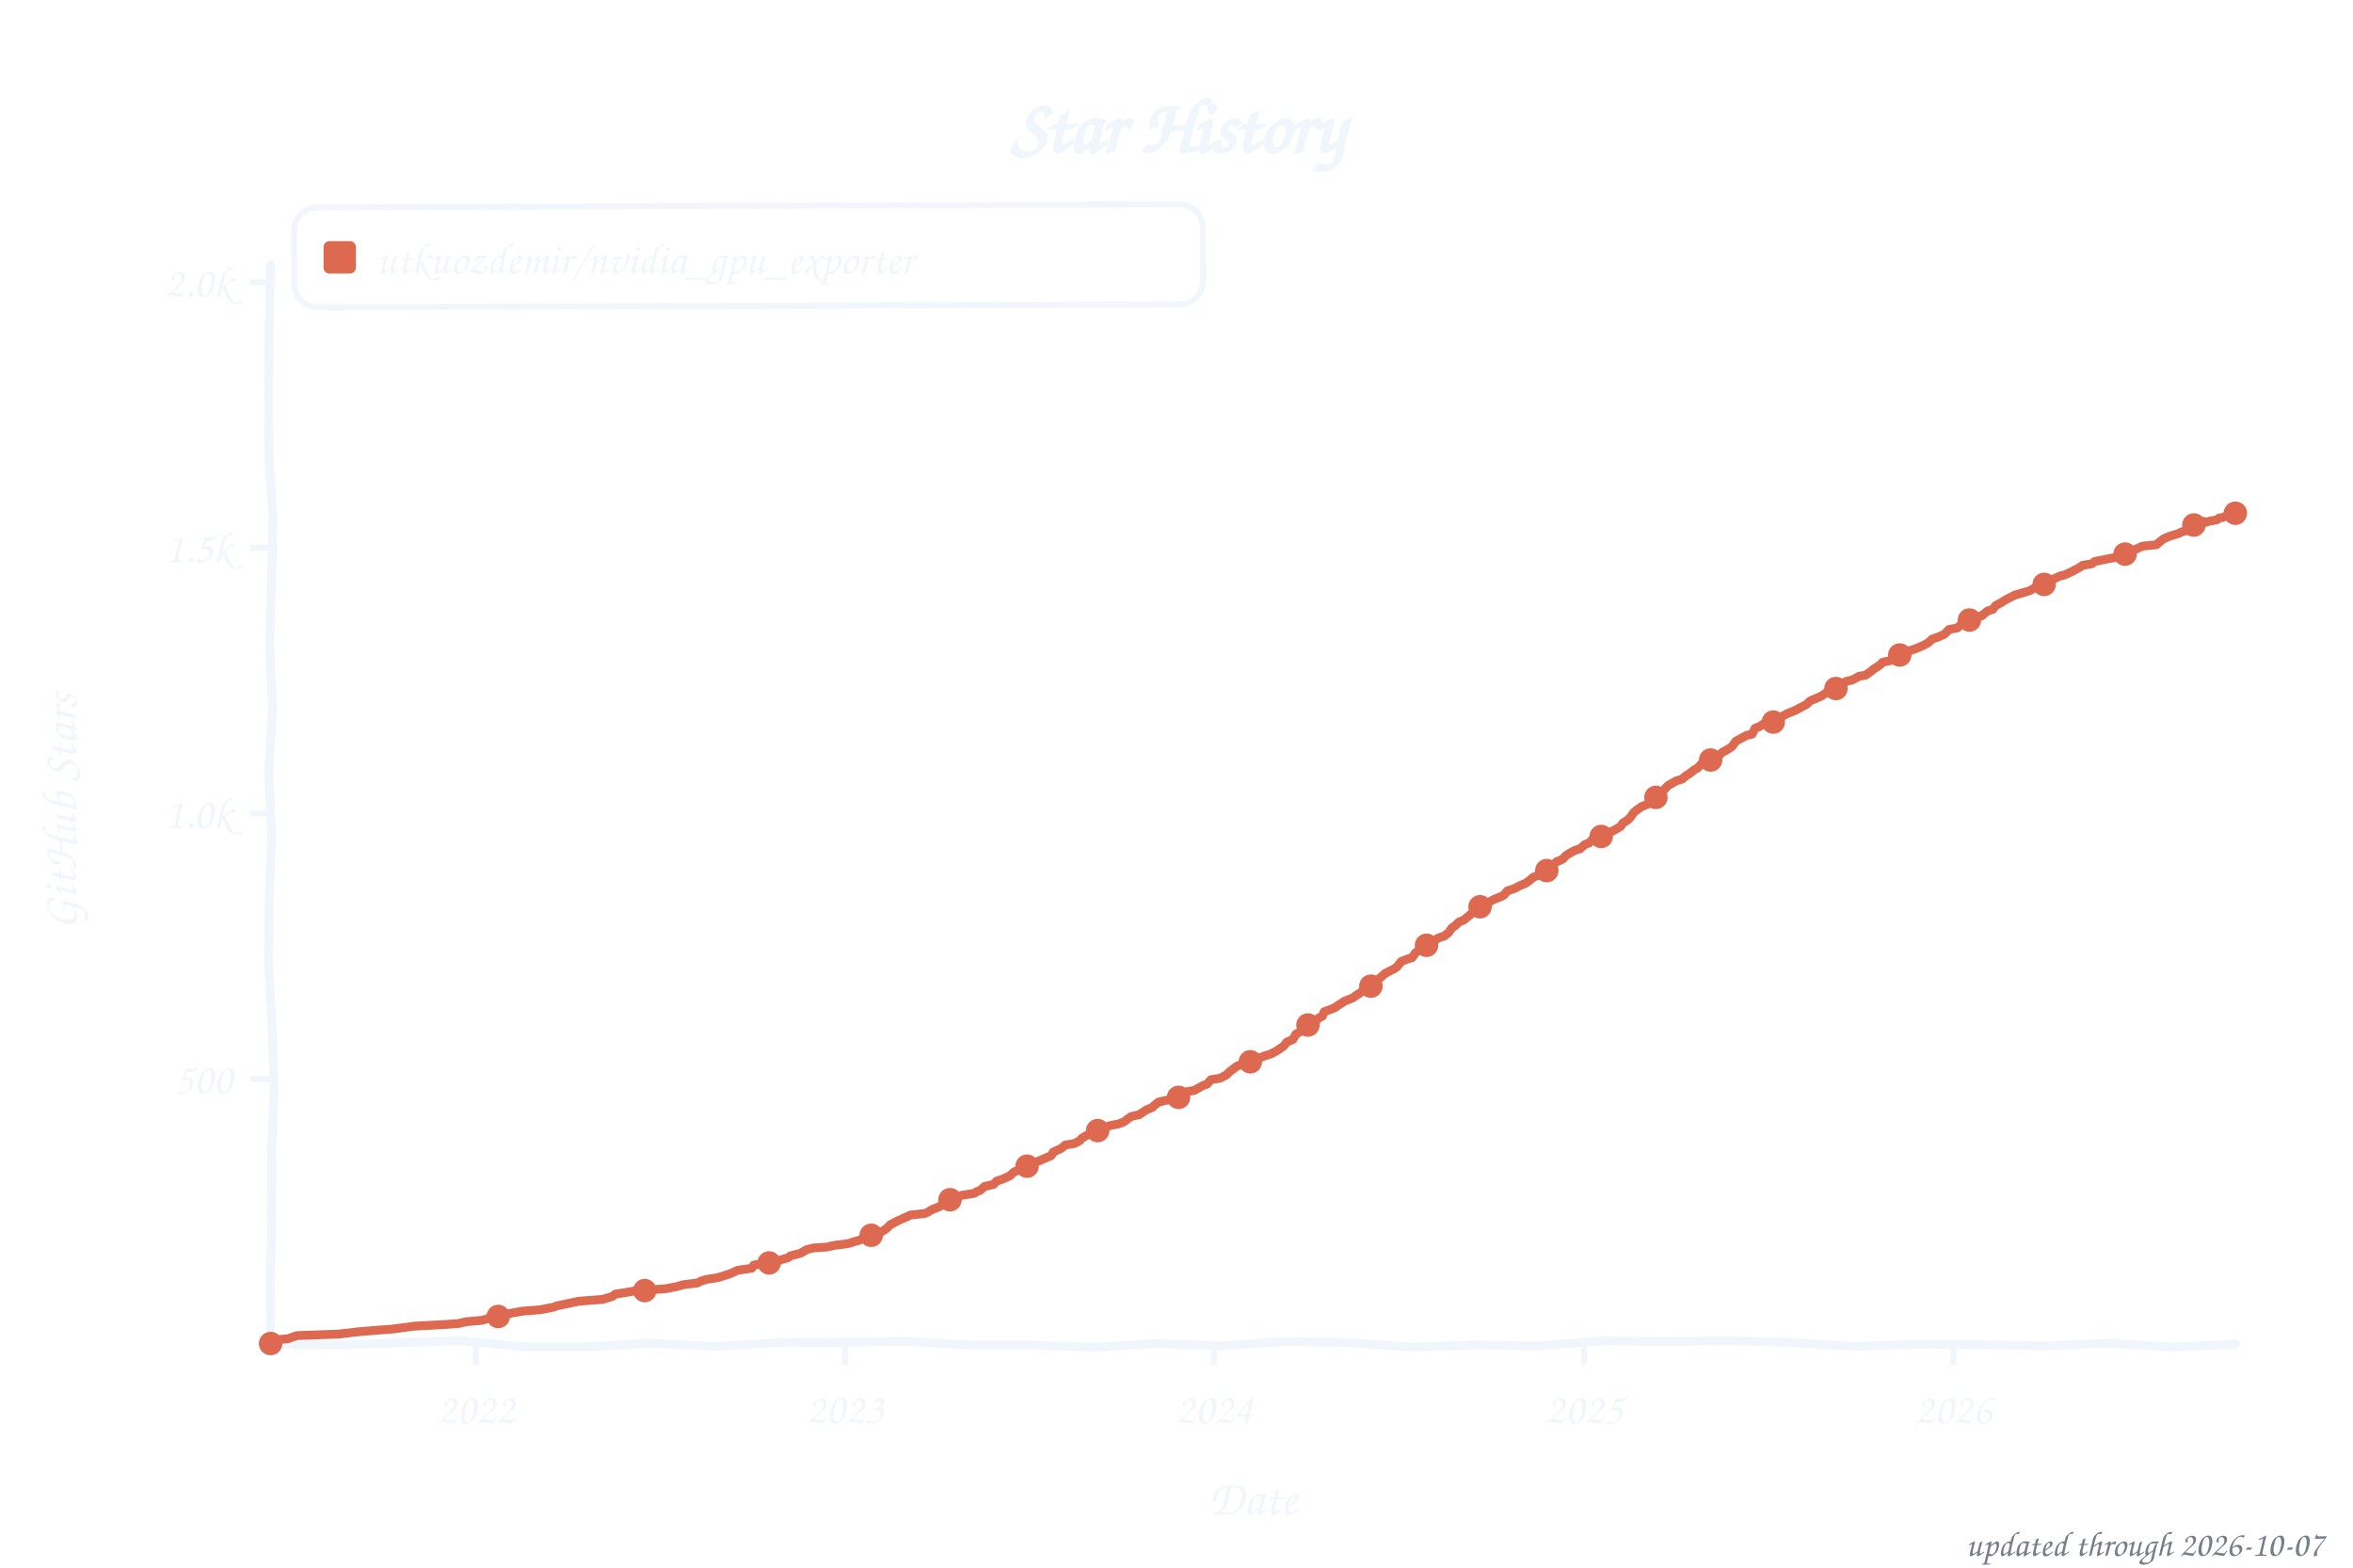
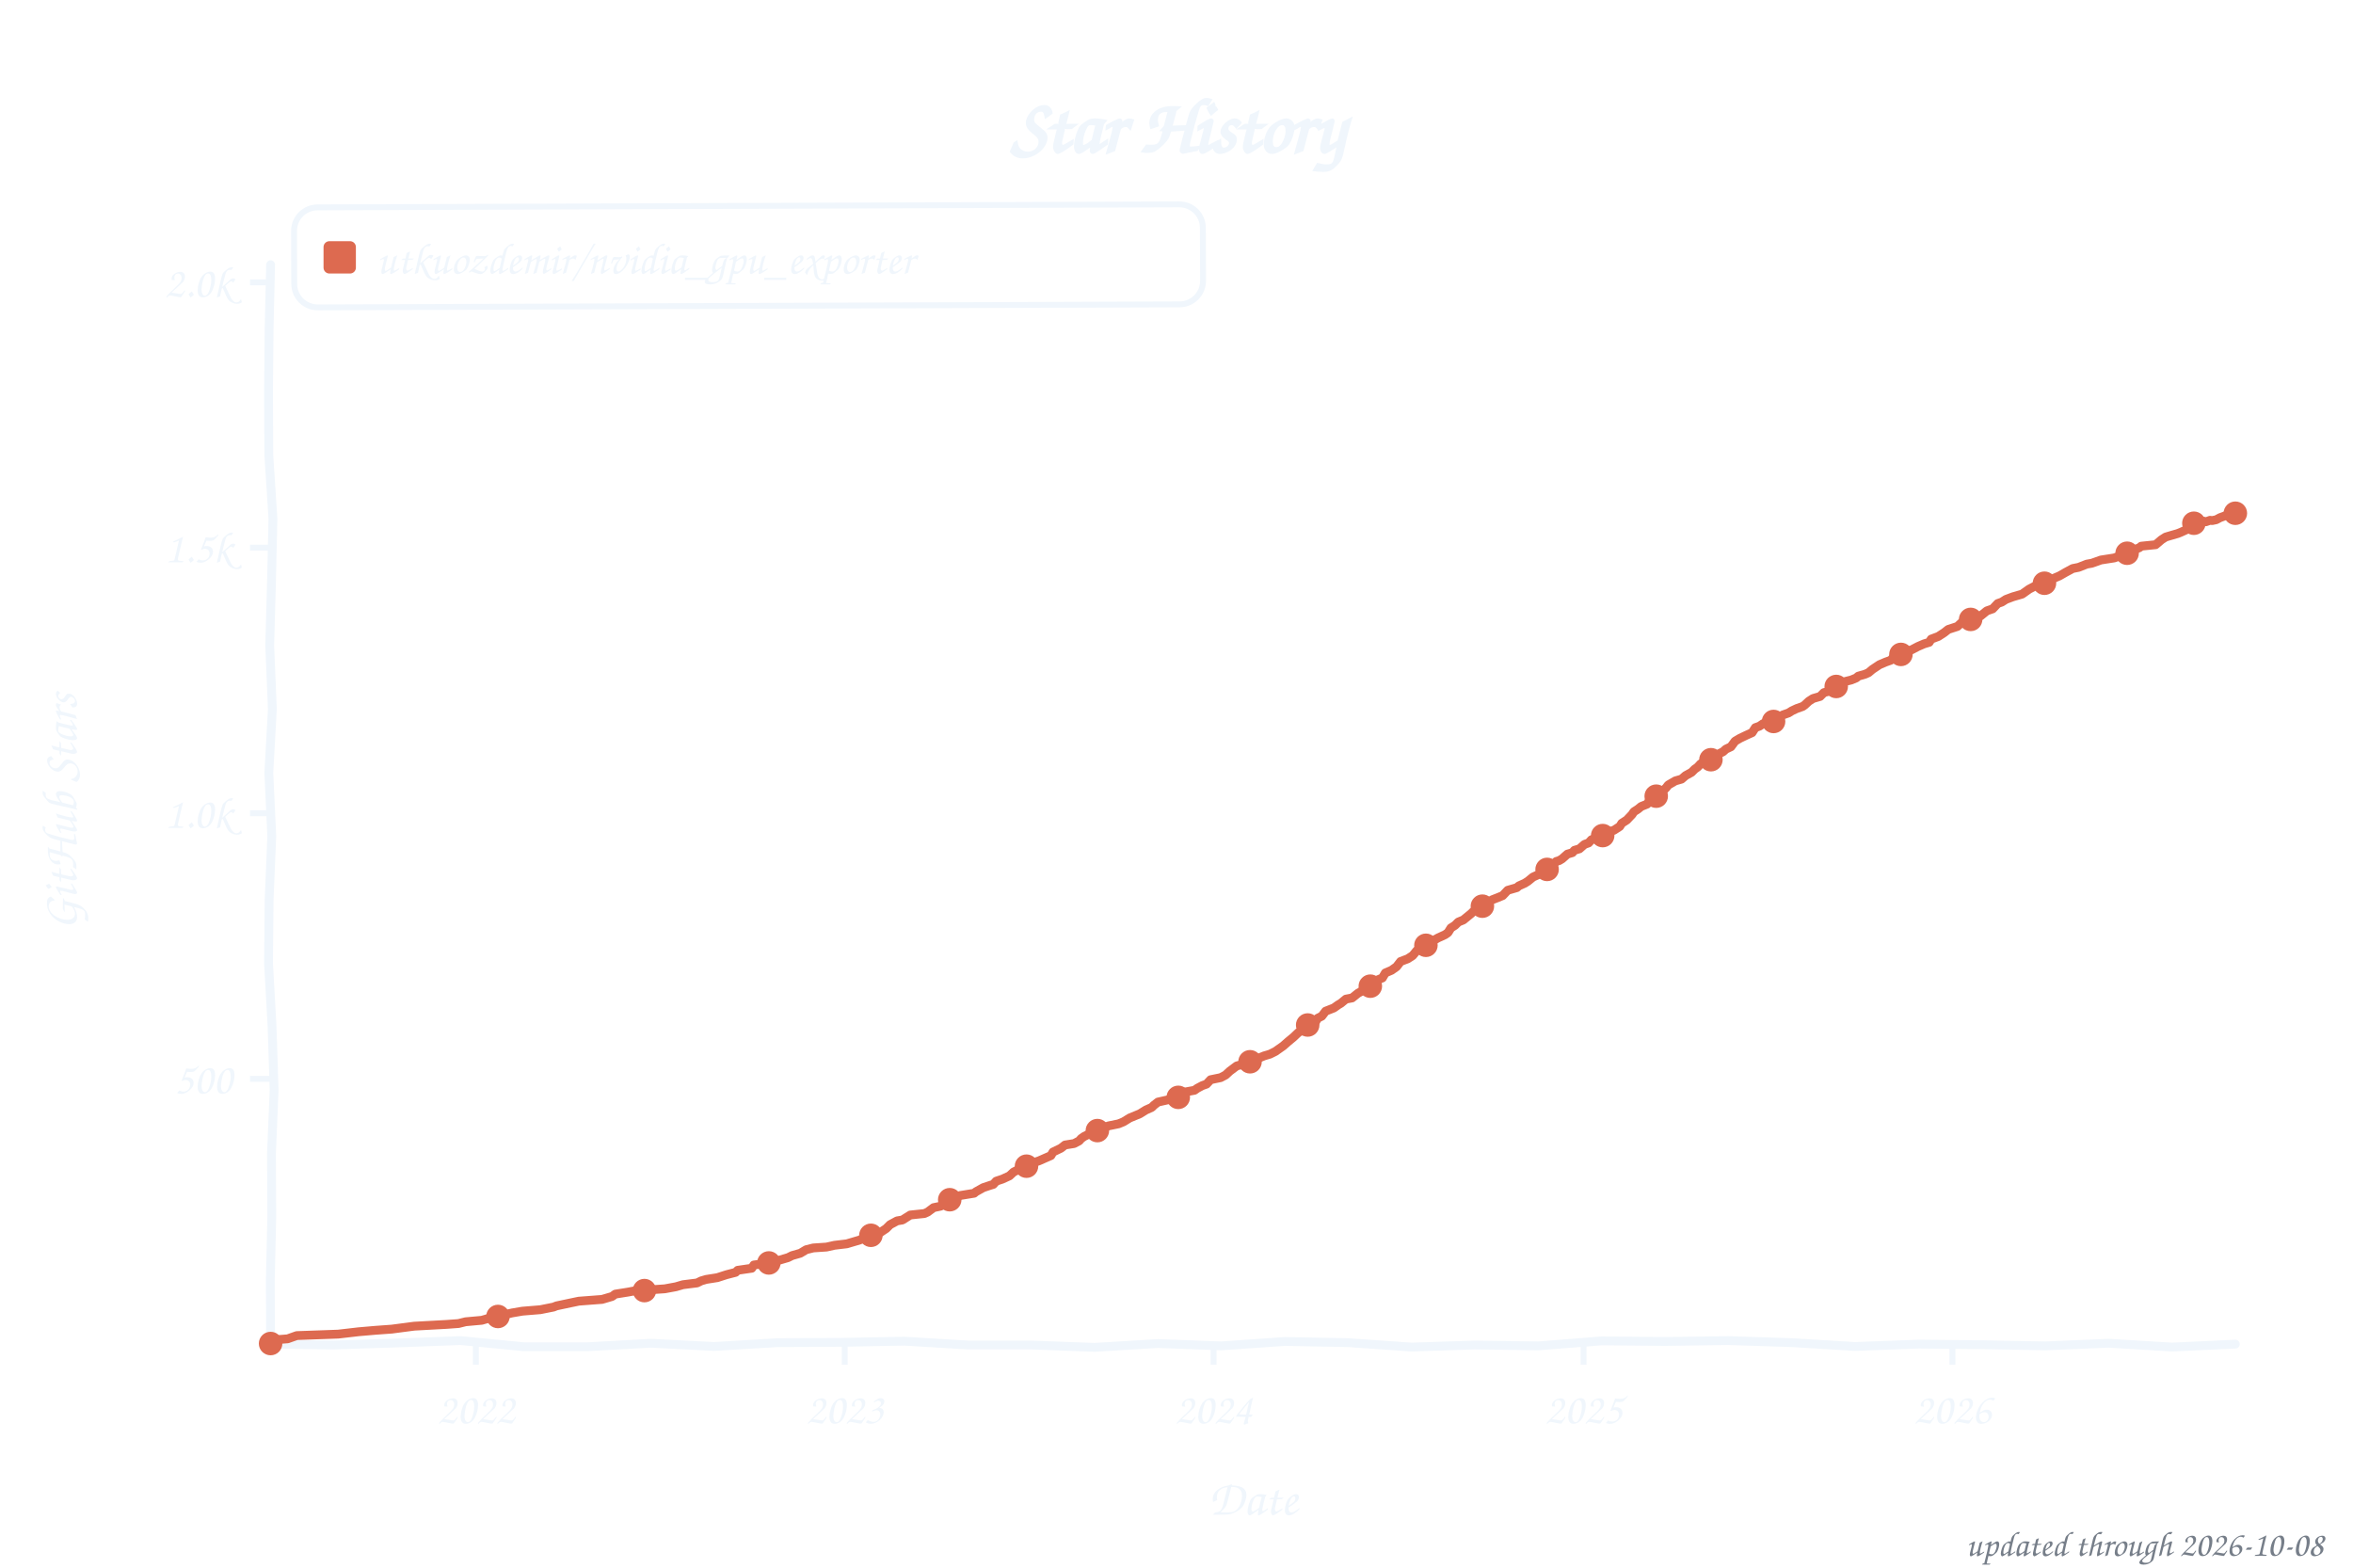
<svg xmlns="http://www.w3.org/2000/svg" width="800" height="533" viewBox="0 0 800 533" role="img" aria-label="Star history of utkuozdemir/nvidia_gpu_exporter">
  <style>text{font-family:"Comic Sans MS","Chalkboard SE","Comic Neue","Marker Felt",cursive}</style>
  <text x="400" y="52" font-size="26" font-weight="bold" text-anchor="middle" fill="#f0f6fc">Star History</text>
  <rect x="100" y="70" width="309" height="34" rx="8" fill="none" stroke="#f0f6fc" stroke-width="2" transform="rotate(-0.20 254 87)" />
  <rect x="110" y="82" width="11" height="11" rx="2" fill="#dd6a50" />
  <text x="128" y="93" font-size="15" fill="#f0f6fc" textLength="270" lengthAdjust="spacingAndGlyphs">utkuozdemir/nvidia_gpu_exporter</text>
  <line x1="85" y1="366.8" x2="92" y2="366.8" stroke="#f0f6fc" stroke-width="2" />
  <text x="79" y="371.8" font-size="15" text-anchor="end" fill="#f0f6fc">500</text>
  <line x1="85" y1="276.5" x2="92" y2="276.5" stroke="#f0f6fc" stroke-width="2" />
  <text x="79" y="281.5" font-size="15" text-anchor="end" fill="#f0f6fc">1.0k</text>
  <line x1="85" y1="186.2" x2="92" y2="186.2" stroke="#f0f6fc" stroke-width="2" />
  <text x="79" y="191.2" font-size="15" text-anchor="end" fill="#f0f6fc">1.5k</text>
  <line x1="85" y1="96.0" x2="92" y2="96.0" stroke="#f0f6fc" stroke-width="2" />
  <text x="79" y="101.0" font-size="15" text-anchor="end" fill="#f0f6fc">2.0k</text>
  <line x1="161.8" y1="457" x2="161.8" y2="464" stroke="#f0f6fc" stroke-width="2" />
  <text x="161.8" y="484" font-size="15" text-anchor="middle" fill="#f0f6fc">2022</text>
-   <line x1="287.3" y1="457" x2="287.3" y2="464" stroke="#f0f6fc" stroke-width="2" />
-   <text x="287.3" y="484" font-size="15" text-anchor="middle" fill="#f0f6fc">2023</text>
-   <line x1="412.8" y1="457" x2="412.8" y2="464" stroke="#f0f6fc" stroke-width="2" />
-   <text x="412.8" y="484" font-size="15" text-anchor="middle" fill="#f0f6fc">2024</text>
-   <line x1="538.6" y1="457" x2="538.6" y2="464" stroke="#f0f6fc" stroke-width="2" />
-   <text x="538.6" y="484" font-size="15" text-anchor="middle" fill="#f0f6fc">2025</text>
-   <line x1="664.1" y1="457" x2="664.1" y2="464" stroke="#f0f6fc" stroke-width="2" />
-   <text x="664.1" y="484" font-size="15" text-anchor="middle" fill="#f0f6fc">2026</text>
+   <line x1="287.2" y1="457" x2="287.2" y2="464" stroke="#f0f6fc" stroke-width="2" />
+   <text x="287.2" y="484" font-size="15" text-anchor="middle" fill="#f0f6fc">2023</text>
+   <line x1="412.6" y1="457" x2="412.6" y2="464" stroke="#f0f6fc" stroke-width="2" />
+   <text x="412.6" y="484" font-size="15" text-anchor="middle" fill="#f0f6fc">2024</text>
+   <line x1="538.4" y1="457" x2="538.4" y2="464" stroke="#f0f6fc" stroke-width="2" />
+   <text x="538.4" y="484" font-size="15" text-anchor="middle" fill="#f0f6fc">2025</text>
+   <line x1="663.8" y1="457" x2="663.8" y2="464" stroke="#f0f6fc" stroke-width="2" />
+   <text x="663.8" y="484" font-size="15" text-anchor="middle" fill="#f0f6fc">2026</text>
  <text x="426" y="515" font-size="17" text-anchor="middle" fill="#f0f6fc">Date</text>
  <text x="26" y="276" font-size="17" text-anchor="middle" fill="#f0f6fc" transform="rotate(-90 26 276)">GitHub Stars</text>
  <path d="M 92.0,90.0 L 91.5,111.6 L 91.3,133.2 L 91.4,154.8 L 92.8,176.4 L 92.3,197.9 L 91.7,219.5 L 92.6,241.1 L 91.4,262.7 L 92.4,284.3 L 91.5,305.9 L 91.3,327.5 L 92.5,349.1 L 93.2,370.6 L 92.3,392.2 L 92.4,413.8 L 91.9,435.4 L 92.0,457.0 L 113.5,457.3 L 135.1,456.6 L 156.6,455.8 L 178.2,457.9 L 199.7,457.9 L 221.3,456.7 L 242.8,457.8 L 264.4,456.5 L 285.9,456.4 L 307.5,456.0 L 329.0,457.3 L 350.6,457.3 L 372.1,458.1 L 393.7,456.8 L 415.2,457.6 L 436.8,456.1 L 458.3,456.5 L 479.9,458.0 L 501.4,457.3 L 523.0,457.6 L 544.5,455.9 L 566.1,456.1 L 587.6,455.8 L 609.2,456.5 L 630.7,457.8 L 652.3,457.0 L 673.8,457.2 L 695.4,457.6 L 716.9,456.7 L 738.5,458.0 L 760.0,457.0" fill="none" stroke="#f0f6fc" stroke-width="3" stroke-linecap="round" stroke-linejoin="round" />
-   <path d="M 92.0,456.8 L 92.7,455.6 L 97.8,455.2 L 100.9,454.1 L 115.0,453.6 L 121.9,452.8 L 127.8,452.3 L 133.3,451.9 L 140.8,450.9 L 151.8,450.3 L 155.9,450.0 L 158.4,449.4 L 163.9,448.9 L 167.6,447.8 L 172.8,446.7 L 174.2,446.4 L 177.6,445.8 L 183.8,445.3 L 188.3,444.4 L 189.3,444.0 L 194.5,442.9 L 196.9,442.4 L 204.8,441.8 L 208.2,440.8 L 209.2,440.0 L 213.7,439.3 L 215.8,438.9 L 226.1,438.2 L 229.9,437.5 L 232.3,436.8 L 237.1,436.2 L 238.5,435.5 L 240.2,435.0 L 244.0,434.4 L 245.7,433.9 L 248.4,433.0 L 250.8,431.9 L 255.6,431.2 L 256.3,430.1 L 261.5,429.4 L 263.9,428.8 L 268.0,427.6 L 268.7,427.0 L 272.2,426.1 L 274.2,424.9 L 276.6,424.3 L 281.1,424.0 L 283.8,423.4 L 288.0,422.9 L 292.4,421.6 L 293.8,420.9 L 295.9,420.4 L 297.2,419.8 L 299.3,419.1 L 301.4,417.7 L 302.7,416.4 L 305.2,415.1 L 307.2,414.2 L 309.6,413.1 L 314.4,412.6 L 315.5,412.1 L 316.8,411.3 L 319.3,410.3 L 321.0,409.3 L 323.0,407.9 L 324.8,407.5 L 326.5,406.5 L 331.3,405.7 L 332.0,405.2 L 333.3,404.7 L 334.7,403.4 L 337.8,402.7 L 338.8,401.6 L 340.9,400.9 L 343.3,399.8 L 344.7,398.5 L 346.4,397.8 L 348.5,396.9 L 351.2,395.4 L 353.3,394.7 L 357.4,392.9 L 358.1,391.7 L 360.9,390.4 L 362.2,389.3 L 365.3,388.8 L 367.0,387.9 L 367.7,387.1 L 368.8,386.4 L 370.5,385.5 L 372.2,384.8 L 374.9,383.9 L 375.6,383.4 L 377.0,382.8 L 380.4,382.1 L 382.2,381.4 L 383.2,380.6 L 384.6,379.6 L 387.3,379.0 L 389.7,377.4 L 391.8,376.5 L 392.5,375.8 L 393.9,374.7 L 399.7,373.4 L 401.1,372.9 L 402.4,371.4 L 406.2,370.7 L 407.3,370.0 L 409.0,369.1 L 410.4,368.6 L 411.7,367.1 L 414.8,366.6 L 416.9,365.5 L 418.3,364.2 L 420.7,362.4 L 423.4,361.7 L 425.1,361.0 L 426.5,360.6 L 428.2,359.7 L 430.0,359.0 L 432.0,358.4 L 433.7,357.5 L 434.8,356.8 L 436.5,355.6 L 437.5,354.3 L 439.6,353.4 L 440.6,351.6 L 442.7,350.5 L 443.7,349.4 L 445.1,348.3 L 447.1,347.6 L 448.2,346.2 L 449.6,345.5 L 450.2,344.0 L 453.7,342.7 L 455.1,341.7 L 456.1,341.1 L 457.1,340.4 L 459.9,339.3 L 461.6,338.1 L 462.6,337.5 L 464.3,335.7 L 466.4,334.8 L 467.8,333.5 L 469.1,332.6 L 470.9,331.0 L 472.2,330.3 L 474.0,329.4 L 475.0,328.7 L 476.4,326.9 L 478.8,326.0 L 480.1,325.6 L 481.2,324.0 L 482.9,322.7 L 483.9,321.8 L 486.3,320.4 L 488.1,319.5 L 489.1,318.9 L 491.1,318.2 L 492.5,317.1 L 493.6,315.5 L 494.9,314.6 L 496.0,313.5 L 497.7,312.8 L 500.1,310.8 L 501.1,309.9 L 501.8,309.5 L 503.2,308.3 L 504.9,307.5 L 507.7,305.9 L 509.4,305.2 L 511.1,304.5 L 512.5,302.9 L 514.9,302.1 L 516.6,301.2 L 518.7,300.3 L 519.7,299.6 L 521.4,298.2 L 523.1,297.6 L 524.5,296.5 L 525.9,296.0 L 527.6,294.7 L 529.3,292.9 L 530.3,292.6 L 531.4,292.0 L 532.4,290.9 L 533.8,290.0 L 535.5,289.1 L 537.2,288.6 L 538.9,287.1 L 540.3,286.6 L 541.3,285.5 L 543.4,285.2 L 545.1,284.1 L 546.2,283.2 L 548.2,282.6 L 551.0,281.0 L 551.7,279.9 L 553.4,278.8 L 554.4,277.8 L 555.4,276.3 L 556.5,275.4 L 558.2,274.2 L 560.3,273.4 L 560.9,272.3 L 562.7,271.6 L 564.0,270.4 L 565.1,269.3 L 566.1,268.2 L 567.1,267.1 L 569.9,265.5 L 571.9,264.9 L 573.3,263.7 L 574.3,263.1 L 576.4,261.5 L 577.1,261.2 L 578.5,259.7 L 579.8,259.0 L 581.6,258.4 L 582.6,257.5 L 584.3,257.0 L 585.7,255.7 L 586.7,255.2 L 588.8,253.9 L 590.2,252.0 L 592.2,250.9 L 593.9,250.0 L 595.7,249.6 L 596.7,247.6 L 598.1,247.1 L 599.8,246.0 L 603.2,245.3 L 606.0,243.5 L 607.7,242.6 L 608.7,242.2 L 610.4,241.5 L 612.5,240.4 L 614.2,239.5 L 615.3,238.4 L 615.9,238.1 L 619.0,236.8 L 620.1,236.1 L 621.4,235.2 L 624.2,234.1 L 625.6,232.8 L 627.6,231.7 L 629.7,231.2 L 630.7,230.7 L 632.1,229.9 L 634.2,229.6 L 635.5,228.7 L 636.9,227.6 L 639.3,226.0 L 640.0,225.2 L 643.1,224.5 L 644.1,223.3 L 645.5,222.9 L 647.6,221.8 L 650.3,220.9 L 651.7,220.4 L 653.8,219.5 L 655.5,218.6 L 656.9,217.3 L 658.9,216.6 L 661.0,215.7 L 662.7,214.0 L 665.5,213.5 L 666.8,212.2 L 668.9,211.2 L 669.6,210.8 L 671.3,209.9 L 673.7,209.4 L 675.8,207.7 L 677.5,207.2 L 678.5,205.9 L 680.2,205.0 L 681.6,204.1 L 683.3,203.2 L 685.1,202.3 L 689.9,200.9 L 691.6,200.0 L 694.3,198.9 L 695.7,198.2 L 697.4,197.4 L 698.1,196.9 L 700.5,195.8 L 701.9,195.5 L 704.3,194.4 L 707.1,192.9 L 708.1,192.2 L 711.2,191.7 L 712.2,190.9 L 716.7,190.0 L 720.5,189.3 L 721.8,188.6 L 723.9,187.3 L 726.0,186.8 L 728.4,185.7 L 733.2,185.2 L 734.2,184.3 L 735.6,183.2 L 737.7,182.3 L 740.7,181.4 L 741.4,181.0 L 742.8,180.5 L 743.5,180.5 L 744.5,179.6 L 746.2,177.9 L 746.9,177.9 L 748.3,177.2 L 749.0,177.2 L 750.0,177.6 L 751.1,177.2 L 752.4,177.0 L 753.8,176.7 L 754.5,176.1 L 755.5,176.0 L 756.6,175.6 L 757.9,175.2 L 759.3,174.5 L 760.0,174.5" fill="none" stroke="#dd6a50" stroke-width="3" stroke-linecap="round" stroke-linejoin="round" />
+   <path d="M 92.0,456.8 L 92.7,455.6 L 97.8,455.2 L 100.9,454.1 L 115.0,453.6 L 121.9,452.8 L 127.7,452.3 L 133.2,451.9 L 140.8,450.9 L 151.8,450.3 L 155.9,450.0 L 158.3,449.4 L 163.8,448.9 L 167.6,447.8 L 172.8,446.7 L 174.1,446.4 L 177.6,445.8 L 183.7,445.3 L 188.2,444.4 L 189.2,444.0 L 194.4,442.9 L 196.8,442.4 L 204.7,441.8 L 208.1,440.8 L 209.2,440.0 L 213.6,439.3 L 215.7,438.9 L 226.0,438.2 L 229.8,437.5 L 232.2,436.8 L 237.0,436.2 L 238.4,435.5 L 240.1,435.0 L 243.9,434.4 L 247.0,433.4 L 250.1,432.6 L 250.8,431.9 L 255.6,431.2 L 256.3,430.1 L 261.4,429.4 L 263.8,428.8 L 267.9,427.6 L 269.3,426.9 L 272.1,426.1 L 274.1,424.9 L 276.5,424.3 L 281.0,424.0 L 283.7,423.4 L 287.9,422.9 L 292.3,421.6 L 293.7,420.9 L 295.8,420.4 L 297.5,419.6 L 299.2,419.1 L 301.3,417.7 L 302.6,416.4 L 305.0,415.1 L 306.8,414.8 L 309.5,413.1 L 314.3,412.6 L 315.4,412.1 L 317.4,410.6 L 319.8,410.1 L 321.2,409.0 L 322.9,407.9 L 324.6,407.5 L 326.3,406.5 L 331.2,405.7 L 331.8,405.2 L 334.3,403.8 L 336.7,403.0 L 337.7,402.7 L 338.7,401.6 L 340.8,400.9 L 343.2,399.8 L 344.6,398.5 L 347.0,397.3 L 349.0,396.5 L 351.1,395.4 L 353.2,394.7 L 357.3,392.9 L 358.0,391.7 L 360.7,390.4 L 362.1,389.3 L 365.2,388.8 L 366.9,387.9 L 367.6,387.1 L 368.6,386.4 L 371.0,385.2 L 372.7,384.6 L 373.4,384.1 L 375.8,383.2 L 376.9,382.8 L 380.3,382.1 L 382.0,381.4 L 384.1,380.1 L 385.8,379.4 L 387.5,378.7 L 389.6,377.4 L 391.6,376.5 L 392.3,375.8 L 393.7,374.7 L 399.5,373.4 L 401.3,372.5 L 402.3,371.4 L 406.1,370.7 L 407.1,370.0 L 408.8,369.1 L 410.2,368.6 L 411.6,367.1 L 415.0,366.4 L 416.7,365.5 L 418.1,364.2 L 420.5,362.4 L 423.3,361.7 L 425.0,361.0 L 426.3,360.6 L 428.1,359.7 L 429.8,359.0 L 431.8,358.4 L 433.6,357.5 L 434.6,356.8 L 436.3,355.6 L 438.0,354.1 L 439.7,352.7 L 441.5,351.0 L 442.5,350.5 L 443.5,349.4 L 444.6,348.5 L 447.3,347.4 L 448.0,346.2 L 449.4,345.5 L 450.7,343.8 L 453.5,342.7 L 454.9,341.7 L 455.9,341.1 L 457.6,339.7 L 459.7,339.3 L 461.7,337.7 L 462.8,337.1 L 464.1,335.7 L 466.2,334.8 L 467.6,333.5 L 470.0,332.5 L 471.0,330.8 L 473.1,329.9 L 473.8,329.4 L 474.8,328.7 L 476.2,326.9 L 478.6,326.0 L 480.3,324.9 L 481.7,323.2 L 483.4,322.5 L 484.4,321.6 L 486.1,320.4 L 488.2,319.3 L 488.9,318.9 L 491.3,317.8 L 492.3,317.1 L 493.3,315.5 L 494.7,314.6 L 495.8,313.5 L 497.5,312.8 L 500.2,310.6 L 500.9,309.9 L 502.3,309.2 L 503.0,308.3 L 504.7,307.5 L 507.4,305.9 L 509.2,305.2 L 510.9,304.5 L 512.6,302.7 L 515.7,301.8 L 516.4,301.2 L 518.4,300.3 L 519.5,299.6 L 521.2,298.2 L 523.2,297.3 L 524.3,296.5 L 526.3,295.1 L 527.4,294.7 L 529.1,292.9 L 530.1,292.6 L 531.1,292.0 L 532.9,290.4 L 534.6,289.9 L 535.3,289.1 L 537.0,288.6 L 538.7,287.1 L 540.1,286.6 L 541.1,285.5 L 543.9,284.6 L 545.2,283.7 L 546.3,283.0 L 548.7,282.3 L 550.7,281.0 L 551.4,279.9 L 553.1,278.8 L 554.9,276.9 L 555.5,276.0 L 556.9,275.1 L 558.0,274.2 L 560.0,273.4 L 560.7,272.3 L 562.8,271.1 L 563.8,270.4 L 565.2,269.1 L 566.5,267.8 L 567.2,266.9 L 569.6,265.5 L 571.7,264.9 L 573.1,263.7 L 575.1,262.6 L 576.2,261.5 L 577.2,260.8 L 578.2,259.7 L 579.6,259.0 L 581.3,258.4 L 583.0,257.4 L 584.8,256.1 L 585.8,255.6 L 586.8,254.7 L 588.5,253.9 L 589.9,252.0 L 591.6,251.0 L 593.7,250.0 L 595.7,249.1 L 596.8,247.4 L 598.2,246.9 L 599.5,246.0 L 603.0,245.3 L 606.1,243.1 L 608.1,242.4 L 609.2,241.7 L 610.9,240.9 L 612.9,240.2 L 613.6,239.7 L 615.0,238.4 L 616.4,237.5 L 618.8,236.8 L 620.1,235.5 L 621.9,235.0 L 623.9,234.1 L 625.3,232.8 L 627.4,231.7 L 629.4,231.2 L 631.1,230.5 L 631.8,229.9 L 634.2,229.2 L 635.3,228.7 L 636.6,227.6 L 639.0,226.0 L 641.1,225.1 L 642.8,224.5 L 643.9,223.3 L 646.3,222.5 L 646.9,222.0 L 650.0,220.9 L 652.1,219.8 L 654.2,218.9 L 655.9,218.4 L 656.6,217.3 L 659.0,216.4 L 661.0,215.1 L 662.4,214.0 L 665.5,213.0 L 666.9,211.7 L 668.6,211.2 L 670.0,210.6 L 671.0,209.9 L 673.4,209.4 L 675.5,207.7 L 677.5,207.0 L 679.2,205.2 L 680.6,204.7 L 682.0,203.8 L 684.4,202.9 L 687.5,202.0 L 689.9,200.3 L 692.0,199.2 L 694.7,198.7 L 695.4,198.2 L 697.1,197.4 L 698.1,196.7 L 700.2,195.8 L 702.3,194.6 L 704.7,193.3 L 706.7,192.9 L 709.5,191.8 L 711.2,191.5 L 714.3,190.4 L 718.8,189.7 L 720.5,189.1 L 723.2,188.1 L 725.0,187.2 L 727.4,186.2 L 728.0,185.7 L 732.9,185.2 L 734.9,183.5 L 736.3,182.6 L 737.3,182.3 L 740.4,181.4 L 741.4,181.0 L 742.5,180.5 L 743.8,179.9 L 745.2,179.0 L 745.9,177.9 L 746.9,177.8 L 748.0,177.2 L 749.3,177.2 L 750.0,177.4 L 751.4,176.9 L 752.1,177.0 L 753.5,176.7 L 754.8,176.0 L 755.9,175.6 L 756.9,175.2 L 757.6,175.2 L 759.0,174.5 L 760.0,174.5" fill="none" stroke="#dd6a50" stroke-width="3" stroke-linecap="round" stroke-linejoin="round" />
  <circle cx="92.0" cy="456.8" r="4" fill="#dd6a50" />
-   <circle cx="169.4" cy="447.6" r="4" fill="#dd6a50" />
-   <circle cx="219.2" cy="438.8" r="4" fill="#dd6a50" />
-   <circle cx="261.5" cy="429.4" r="4" fill="#dd6a50" />
-   <circle cx="296.2" cy="420.0" r="4" fill="#dd6a50" />
-   <circle cx="323.0" cy="407.9" r="4" fill="#dd6a50" />
-   <circle cx="349.2" cy="396.5" r="4" fill="#dd6a50" />
-   <circle cx="373.2" cy="384.4" r="4" fill="#dd6a50" />
-   <circle cx="400.7" cy="373.1" r="4" fill="#dd6a50" />
-   <circle cx="425.1" cy="361.0" r="4" fill="#dd6a50" />
-   <circle cx="444.7" cy="348.5" r="4" fill="#dd6a50" />
-   <circle cx="466.1" cy="335.3" r="4" fill="#dd6a50" />
-   <circle cx="485.0" cy="321.4" r="4" fill="#dd6a50" />
-   <circle cx="503.2" cy="308.3" r="4" fill="#dd6a50" />
-   <circle cx="525.9" cy="296.0" r="4" fill="#dd6a50" />
-   <circle cx="544.4" cy="284.4" r="4" fill="#dd6a50" />
-   <circle cx="563.0" cy="271.1" r="4" fill="#dd6a50" />
-   <circle cx="581.6" cy="258.4" r="4" fill="#dd6a50" />
-   <circle cx="602.9" cy="245.5" r="4" fill="#dd6a50" />
-   <circle cx="624.2" cy="234.1" r="4" fill="#dd6a50" />
-   <circle cx="645.9" cy="222.7" r="4" fill="#dd6a50" />
-   <circle cx="669.6" cy="210.8" r="4" fill="#dd6a50" />
-   <circle cx="695.0" cy="198.7" r="4" fill="#dd6a50" />
-   <circle cx="722.5" cy="188.4" r="4" fill="#dd6a50" />
-   <circle cx="745.9" cy="178.5" r="4" fill="#dd6a50" />
+   <circle cx="169.3" cy="447.6" r="4" fill="#dd6a50" />
+   <circle cx="219.1" cy="438.8" r="4" fill="#dd6a50" />
+   <circle cx="261.4" cy="429.4" r="4" fill="#dd6a50" />
+   <circle cx="296.1" cy="420.0" r="4" fill="#dd6a50" />
+   <circle cx="322.9" cy="407.9" r="4" fill="#dd6a50" />
+   <circle cx="349.0" cy="396.5" r="4" fill="#dd6a50" />
+   <circle cx="373.1" cy="384.4" r="4" fill="#dd6a50" />
+   <circle cx="400.6" cy="373.1" r="4" fill="#dd6a50" />
+   <circle cx="425.0" cy="361.0" r="4" fill="#dd6a50" />
+   <circle cx="444.6" cy="348.5" r="4" fill="#dd6a50" />
+   <circle cx="465.9" cy="335.3" r="4" fill="#dd6a50" />
+   <circle cx="484.8" cy="321.4" r="4" fill="#dd6a50" />
+   <circle cx="504.0" cy="308.1" r="4" fill="#dd6a50" />
+   <circle cx="526.0" cy="295.6" r="4" fill="#dd6a50" />
+   <circle cx="544.9" cy="284.1" r="4" fill="#dd6a50" />
+   <circle cx="563.1" cy="270.7" r="4" fill="#dd6a50" />
+   <circle cx="581.7" cy="258.3" r="4" fill="#dd6a50" />
+   <circle cx="603.0" cy="245.3" r="4" fill="#dd6a50" />
+   <circle cx="624.3" cy="233.4" r="4" fill="#dd6a50" />
+   <circle cx="646.3" cy="222.5" r="4" fill="#dd6a50" />
+   <circle cx="670.0" cy="210.6" r="4" fill="#dd6a50" />
+   <circle cx="695.1" cy="198.3" r="4" fill="#dd6a50" />
+   <circle cx="723.2" cy="188.1" r="4" fill="#dd6a50" />
+   <circle cx="745.9" cy="177.9" r="4" fill="#dd6a50" />
  <circle cx="760.0" cy="174.5" r="4" fill="#dd6a50" />
-   <text x="790" y="529" font-size="12" text-anchor="end" fill="#767e89">updated through 2026-10-07</text>
+   <text x="790" y="529" font-size="12" text-anchor="end" fill="#767e89">updated through 2026-10-08</text>
</svg>
